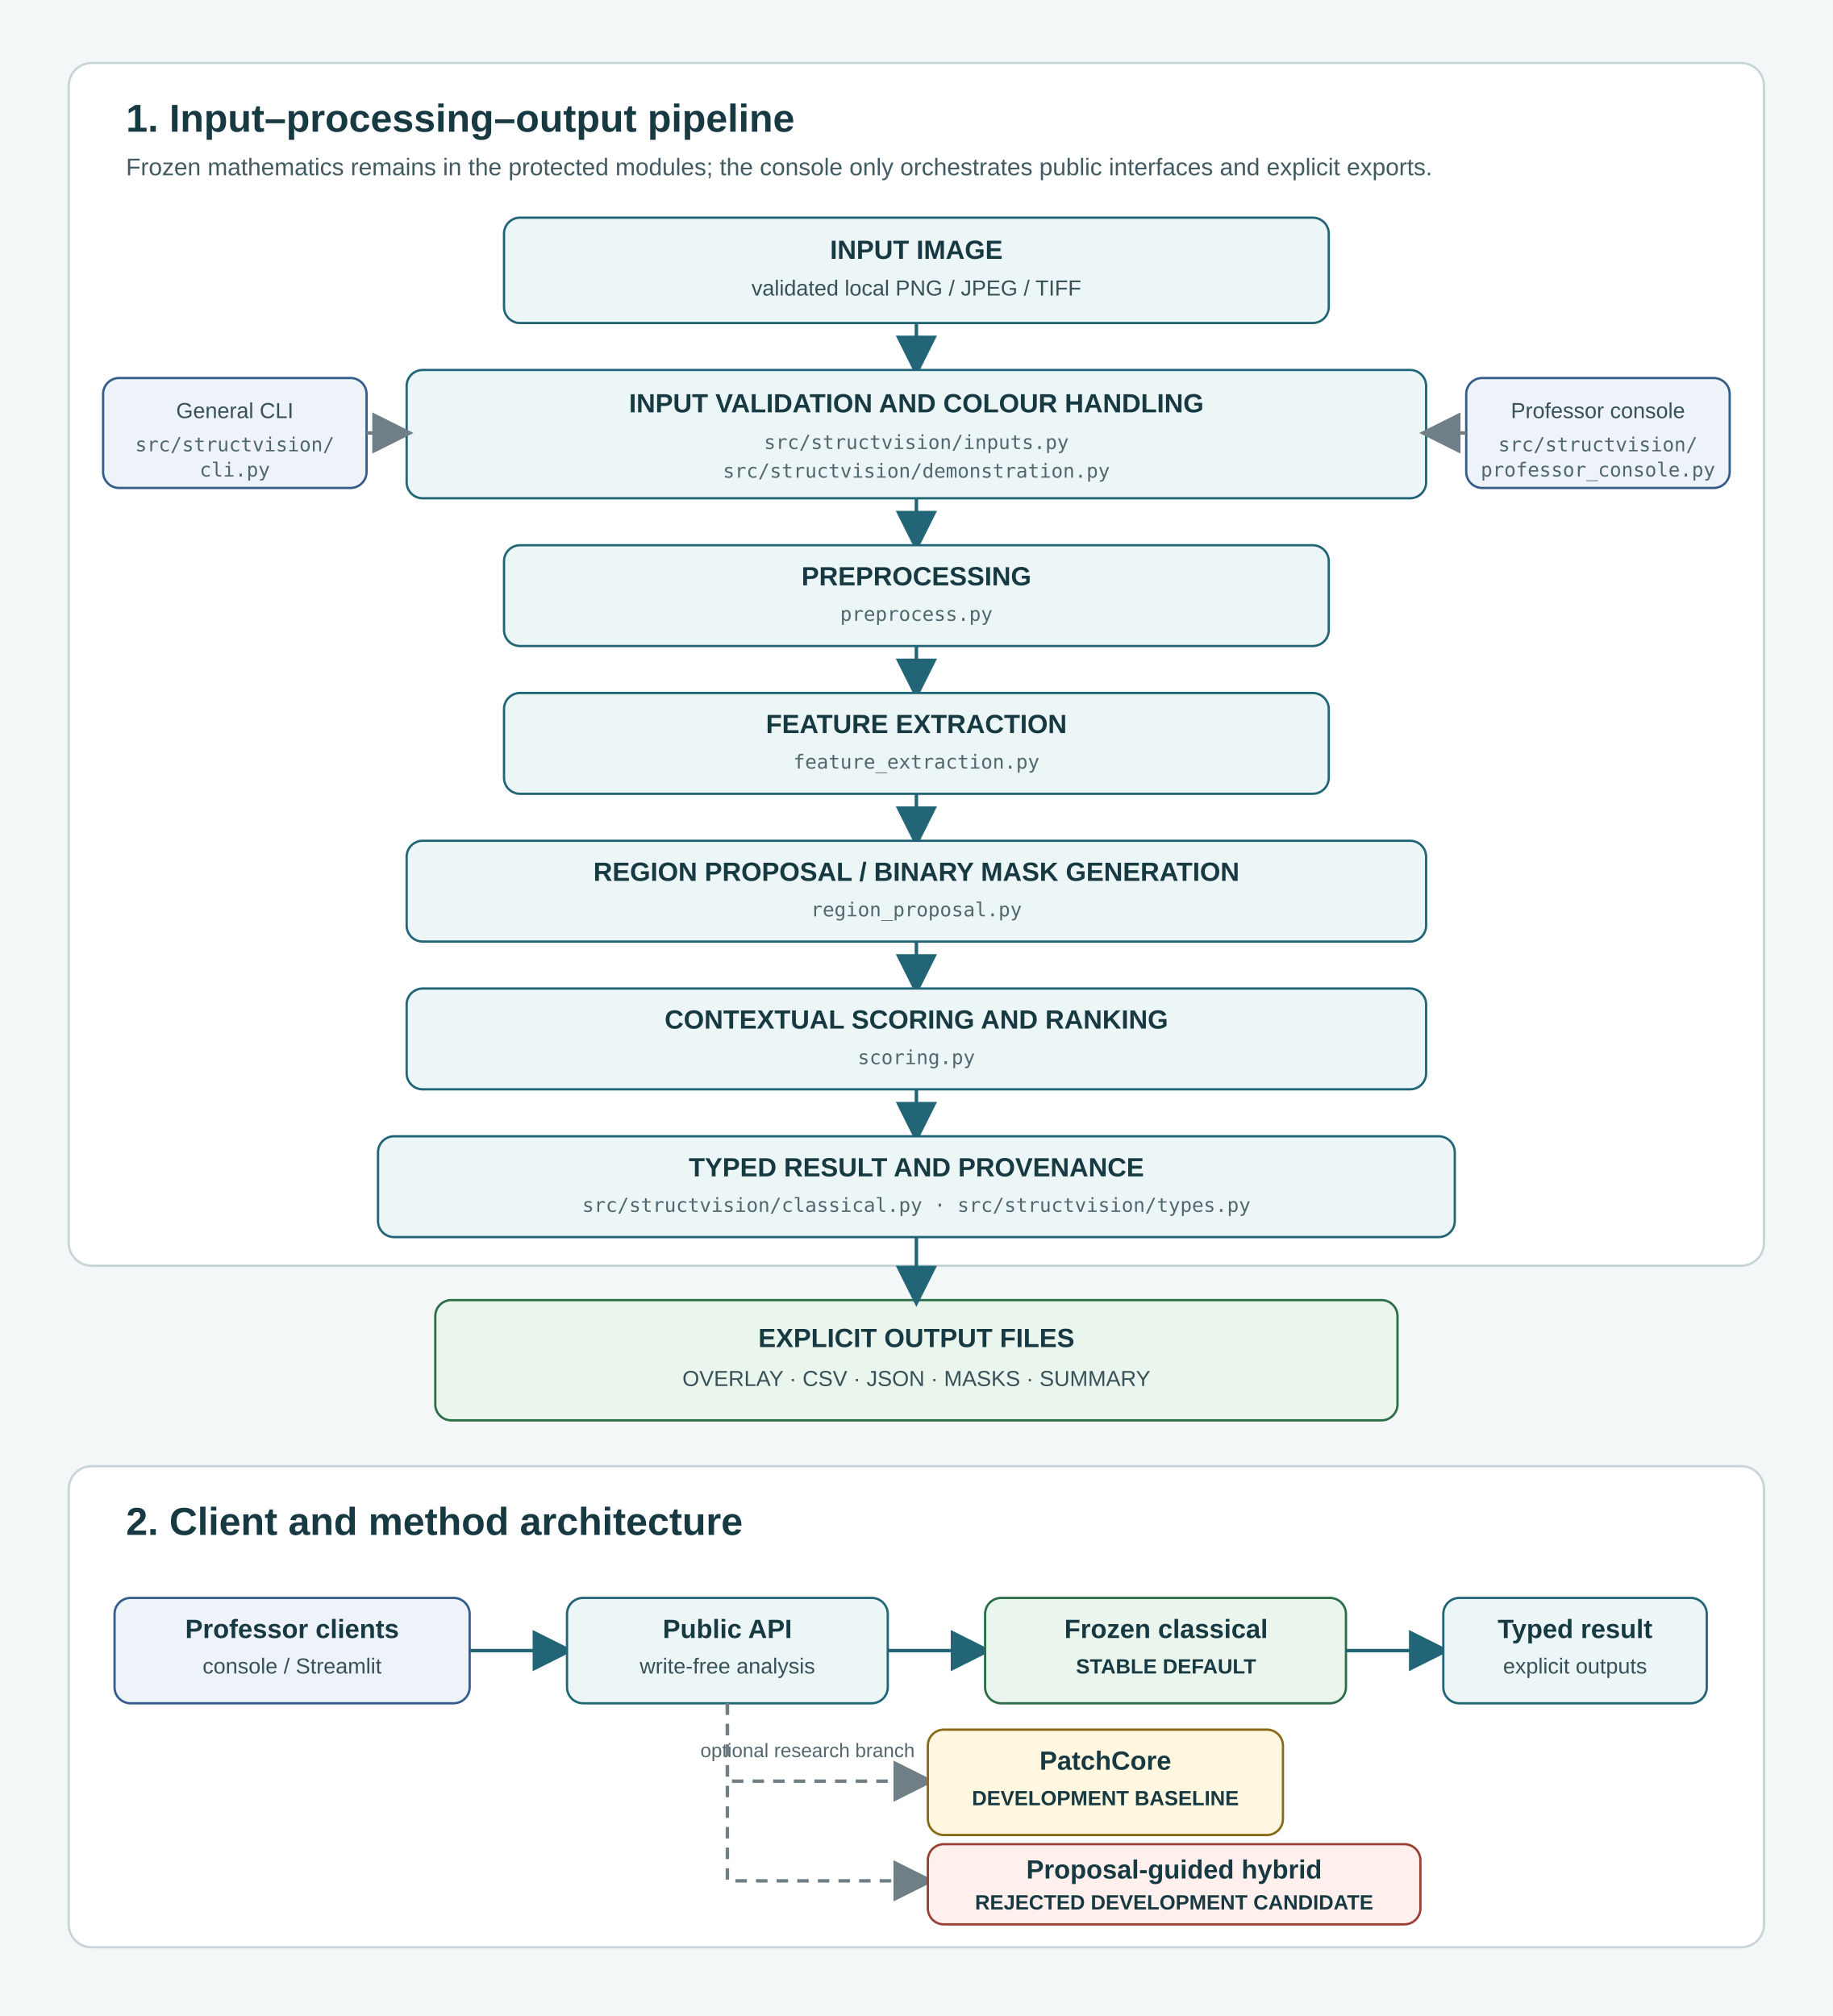
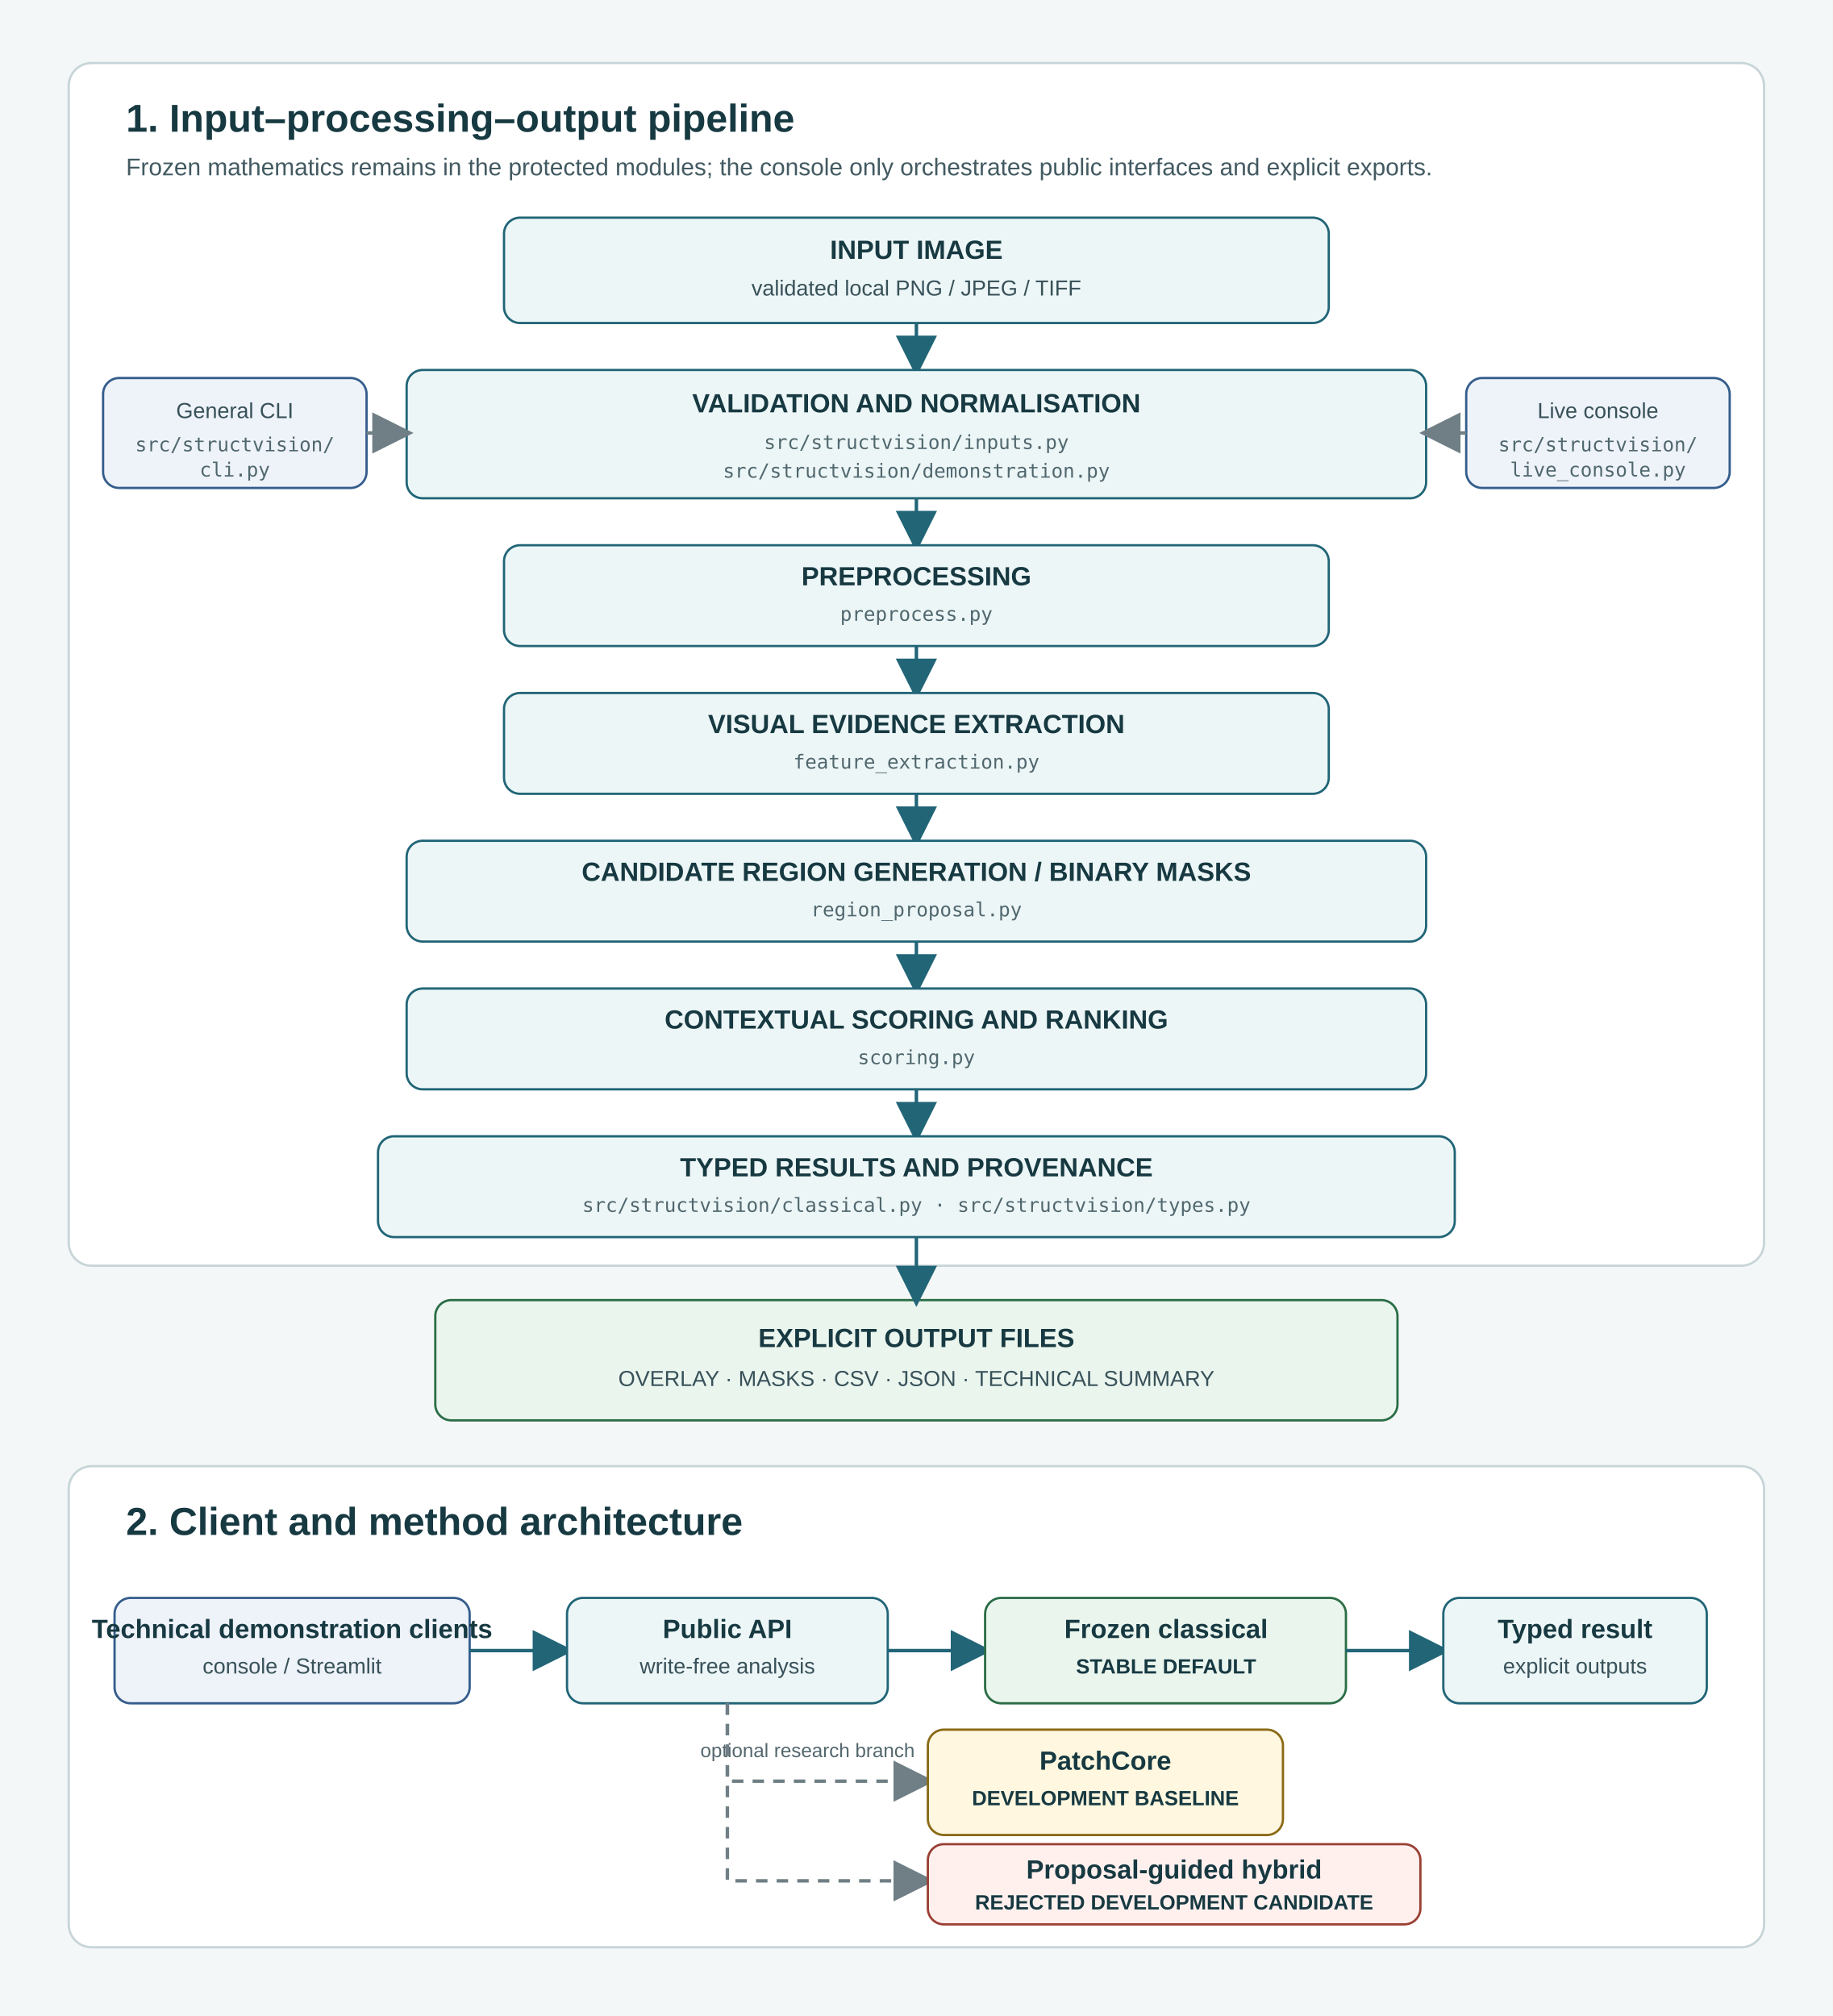
<svg xmlns="http://www.w3.org/2000/svg" width="1600" height="1760" viewBox="0 0 1600 1760" role="img" aria-labelledby="title description">
  <defs>
    <marker id="arrow" markerWidth="12" markerHeight="12" refX="10" refY="6" orient="auto">
      <path d="M0,0 L12,6 L0,12 z" fill="#216577" />
    </marker>
    <marker id="arrow-muted" markerWidth="12" markerHeight="12" refX="10" refY="6" orient="auto">
      <path d="M0,0 L12,6 L0,12 z" fill="#6f7f85" />
    </marker>
    <style>
      .background { fill: #f4f7f7; }
      .panel { fill: #ffffff; stroke: #c7d5d8; stroke-width: 2; }
      .stage { fill: #edf6f7; stroke: #216577; stroke-width: 2; }
      .output { fill: #eaf5ee; stroke: #2b6d46; stroke-width: 2; }
      .client { fill: #eef2f9; stroke: #345d8c; stroke-width: 2; }
      .development { fill: #fff7df; stroke: #8a6a16; stroke-width: 2; }
      .rejected { fill: #fff0ee; stroke: #9a3f34; stroke-width: 2; }
      .title { fill: #173941; font-family: Arial, Helvetica, sans-serif; font-size: 34px; font-weight: 700; }
      .subtitle { fill: #425a61; font-family: Arial, Helvetica, sans-serif; font-size: 21px; }
      .node-title { fill: #173941; font-family: Arial, Helvetica, sans-serif; font-size: 23px; font-weight: 700; text-anchor: middle; }
      .node-copy { fill: #385159; font-family: Arial, Helvetica, sans-serif; font-size: 19px; text-anchor: middle; }
      .small { fill: #50676e; font-family: Menlo, Consolas, monospace; font-size: 17px; text-anchor: middle; }
      .status { fill: #173941; font-family: Arial, Helvetica, sans-serif; font-size: 18px; font-weight: 700; text-anchor: middle; }
      .arrow { fill: none; stroke: #216577; stroke-width: 3; marker-end: url(#arrow); }
      .arrow-muted { fill: none; stroke: #6f7f85; stroke-width: 3; stroke-dasharray: 10 8; marker-end: url(#arrow-muted); }
      .edge-label { fill: #53676d; font-family: Arial, Helvetica, sans-serif; font-size: 17px; text-anchor: middle; }
    </style>
  </defs>
  <rect class="background" x="0" y="0" width="1600" height="1760" />
  <rect class="panel" x="60" y="55" width="1480" height="1050" rx="20" />
  <text class="title" x="110" y="115">1. Input–processing–output pipeline</text>
  <text class="subtitle" x="110" y="153">Frozen mathematics remains in the protected modules; the console only orchestrates public interfaces and explicit exports.</text>
  <rect class="stage" x="440" y="190" width="720" height="92" rx="14" />
  <text class="node-title" x="800" y="226">INPUT IMAGE</text>
  <text class="node-copy" x="800" y="258">validated local PNG / JPEG / TIFF</text>
  <path class="arrow" d="M800 282 L800 323" />
  <rect class="stage" x="355" y="323" width="890" height="112" rx="14" />
-   <text class="node-title" x="800" y="360">INPUT VALIDATION AND COLOUR HANDLING</text>
+   <text class="node-title" x="800" y="360">VALIDATION AND NORMALISATION</text>
  <text class="small" x="800" y="392">src/structvision/inputs.py</text>
  <text class="small" x="800" y="417">src/structvision/demonstration.py</text>
  <path class="arrow" d="M800 435 L800 476" />
  <rect class="stage" x="440" y="476" width="720" height="88" rx="14" />
  <text class="node-title" x="800" y="511">PREPROCESSING</text>
  <text class="small" x="800" y="542">preprocess.py</text>
  <path class="arrow" d="M800 564 L800 605" />
  <rect class="stage" x="440" y="605" width="720" height="88" rx="14" />
-   <text class="node-title" x="800" y="640">FEATURE EXTRACTION</text>
+   <text class="node-title" x="800" y="640">VISUAL EVIDENCE EXTRACTION</text>
  <text class="small" x="800" y="671">feature_extraction.py</text>
  <path class="arrow" d="M800 693 L800 734" />
  <rect class="stage" x="355" y="734" width="890" height="88" rx="14" />
-   <text class="node-title" x="800" y="769">REGION PROPOSAL / BINARY MASK GENERATION</text>
+   <text class="node-title" x="800" y="769">CANDIDATE REGION GENERATION / BINARY MASKS</text>
  <text class="small" x="800" y="800">region_proposal.py</text>
  <path class="arrow" d="M800 822 L800 863" />
  <rect class="stage" x="355" y="863" width="890" height="88" rx="14" />
  <text class="node-title" x="800" y="898">CONTEXTUAL SCORING AND RANKING</text>
  <text class="small" x="800" y="929">scoring.py</text>
  <path class="arrow" d="M800 951 L800 992" />
  <rect class="stage" x="330" y="992" width="940" height="88" rx="14" />
-   <text class="node-title" x="800" y="1027">TYPED RESULT AND PROVENANCE</text>
+   <text class="node-title" x="800" y="1027">TYPED RESULTS AND PROVENANCE</text>
  <text class="small" x="800" y="1058">src/structvision/classical.py · src/structvision/types.py</text>
  <rect class="client" x="90" y="330" width="230" height="96" rx="14" />
  <text class="node-copy" x="205" y="365">General CLI</text>
  <text class="small" x="205" y="394">src/structvision/</text>
  <text class="small" x="205" y="416">cli.py</text>
  <path class="arrow-muted" d="M320 378 L355 378" />
  <rect class="client" x="1280" y="330" width="230" height="96" rx="14" />
-   <text class="node-copy" x="1395" y="365">Professor console</text>
+   <text class="node-copy" x="1395" y="365">Live console</text>
  <text class="small" x="1395" y="394">src/structvision/</text>
-   <text class="small" x="1395" y="416">professor_console.py</text>
+   <text class="small" x="1395" y="416">live_console.py</text>
  <path class="arrow-muted" d="M1280 378 L1245 378" />
  <rect class="output" x="380" y="1135" width="840" height="105" rx="14" />
  <text class="node-title" x="800" y="1176">EXPLICIT OUTPUT FILES</text>
-   <text class="node-copy" x="800" y="1210">OVERLAY · CSV · JSON · MASKS · SUMMARY</text>
+   <text class="node-copy" x="800" y="1210">OVERLAY · MASKS · CSV · JSON · TECHNICAL SUMMARY</text>
  <path class="arrow" d="M800 1080 L800 1135" />
  <rect class="panel" x="60" y="1280" width="1480" height="420" rx="20" />
  <text class="title" x="110" y="1340">2. Client and method architecture</text>
  <rect class="client" x="100" y="1395" width="310" height="92" rx="14" />
-   <text class="node-title" x="255" y="1430">Professor clients</text>
+   <text class="node-title" x="255" y="1430">Technical demonstration clients</text>
  <text class="node-copy" x="255" y="1461">console / Streamlit</text>
  <path class="arrow" d="M410 1441 L495 1441" />
  <rect class="stage" x="495" y="1395" width="280" height="92" rx="14" />
  <text class="node-title" x="635" y="1430">Public API</text>
  <text class="node-copy" x="635" y="1461">write-free analysis</text>
  <path class="arrow" d="M775 1441 L860 1441" />
  <rect class="output" x="860" y="1395" width="315" height="92" rx="14" />
  <text class="node-title" x="1018" y="1430">Frozen classical</text>
  <text class="status" x="1018" y="1461">STABLE DEFAULT</text>
  <path class="arrow" d="M1175 1441 L1260 1441" />
  <rect class="stage" x="1260" y="1395" width="230" height="92" rx="14" />
  <text class="node-title" x="1375" y="1430">Typed result</text>
  <text class="node-copy" x="1375" y="1461">explicit outputs</text>
  <path class="arrow-muted" d="M635 1487 L635 1555 L810 1555" />
  <text class="edge-label" x="705" y="1534">optional research branch</text>
  <rect class="development" x="810" y="1510" width="310" height="92" rx="14" />
  <text class="node-title" x="965" y="1545">PatchCore</text>
  <text class="status" x="965" y="1576">DEVELOPMENT BASELINE</text>
  <path class="arrow-muted" d="M635 1487 L635 1642 L810 1642" />
  <rect class="rejected" x="810" y="1610" width="430" height="70" rx="14" />
  <text class="node-title" x="1025" y="1640">Proposal-guided hybrid</text>
  <text class="status" x="1025" y="1667">REJECTED DEVELOPMENT CANDIDATE</text>
</svg>
